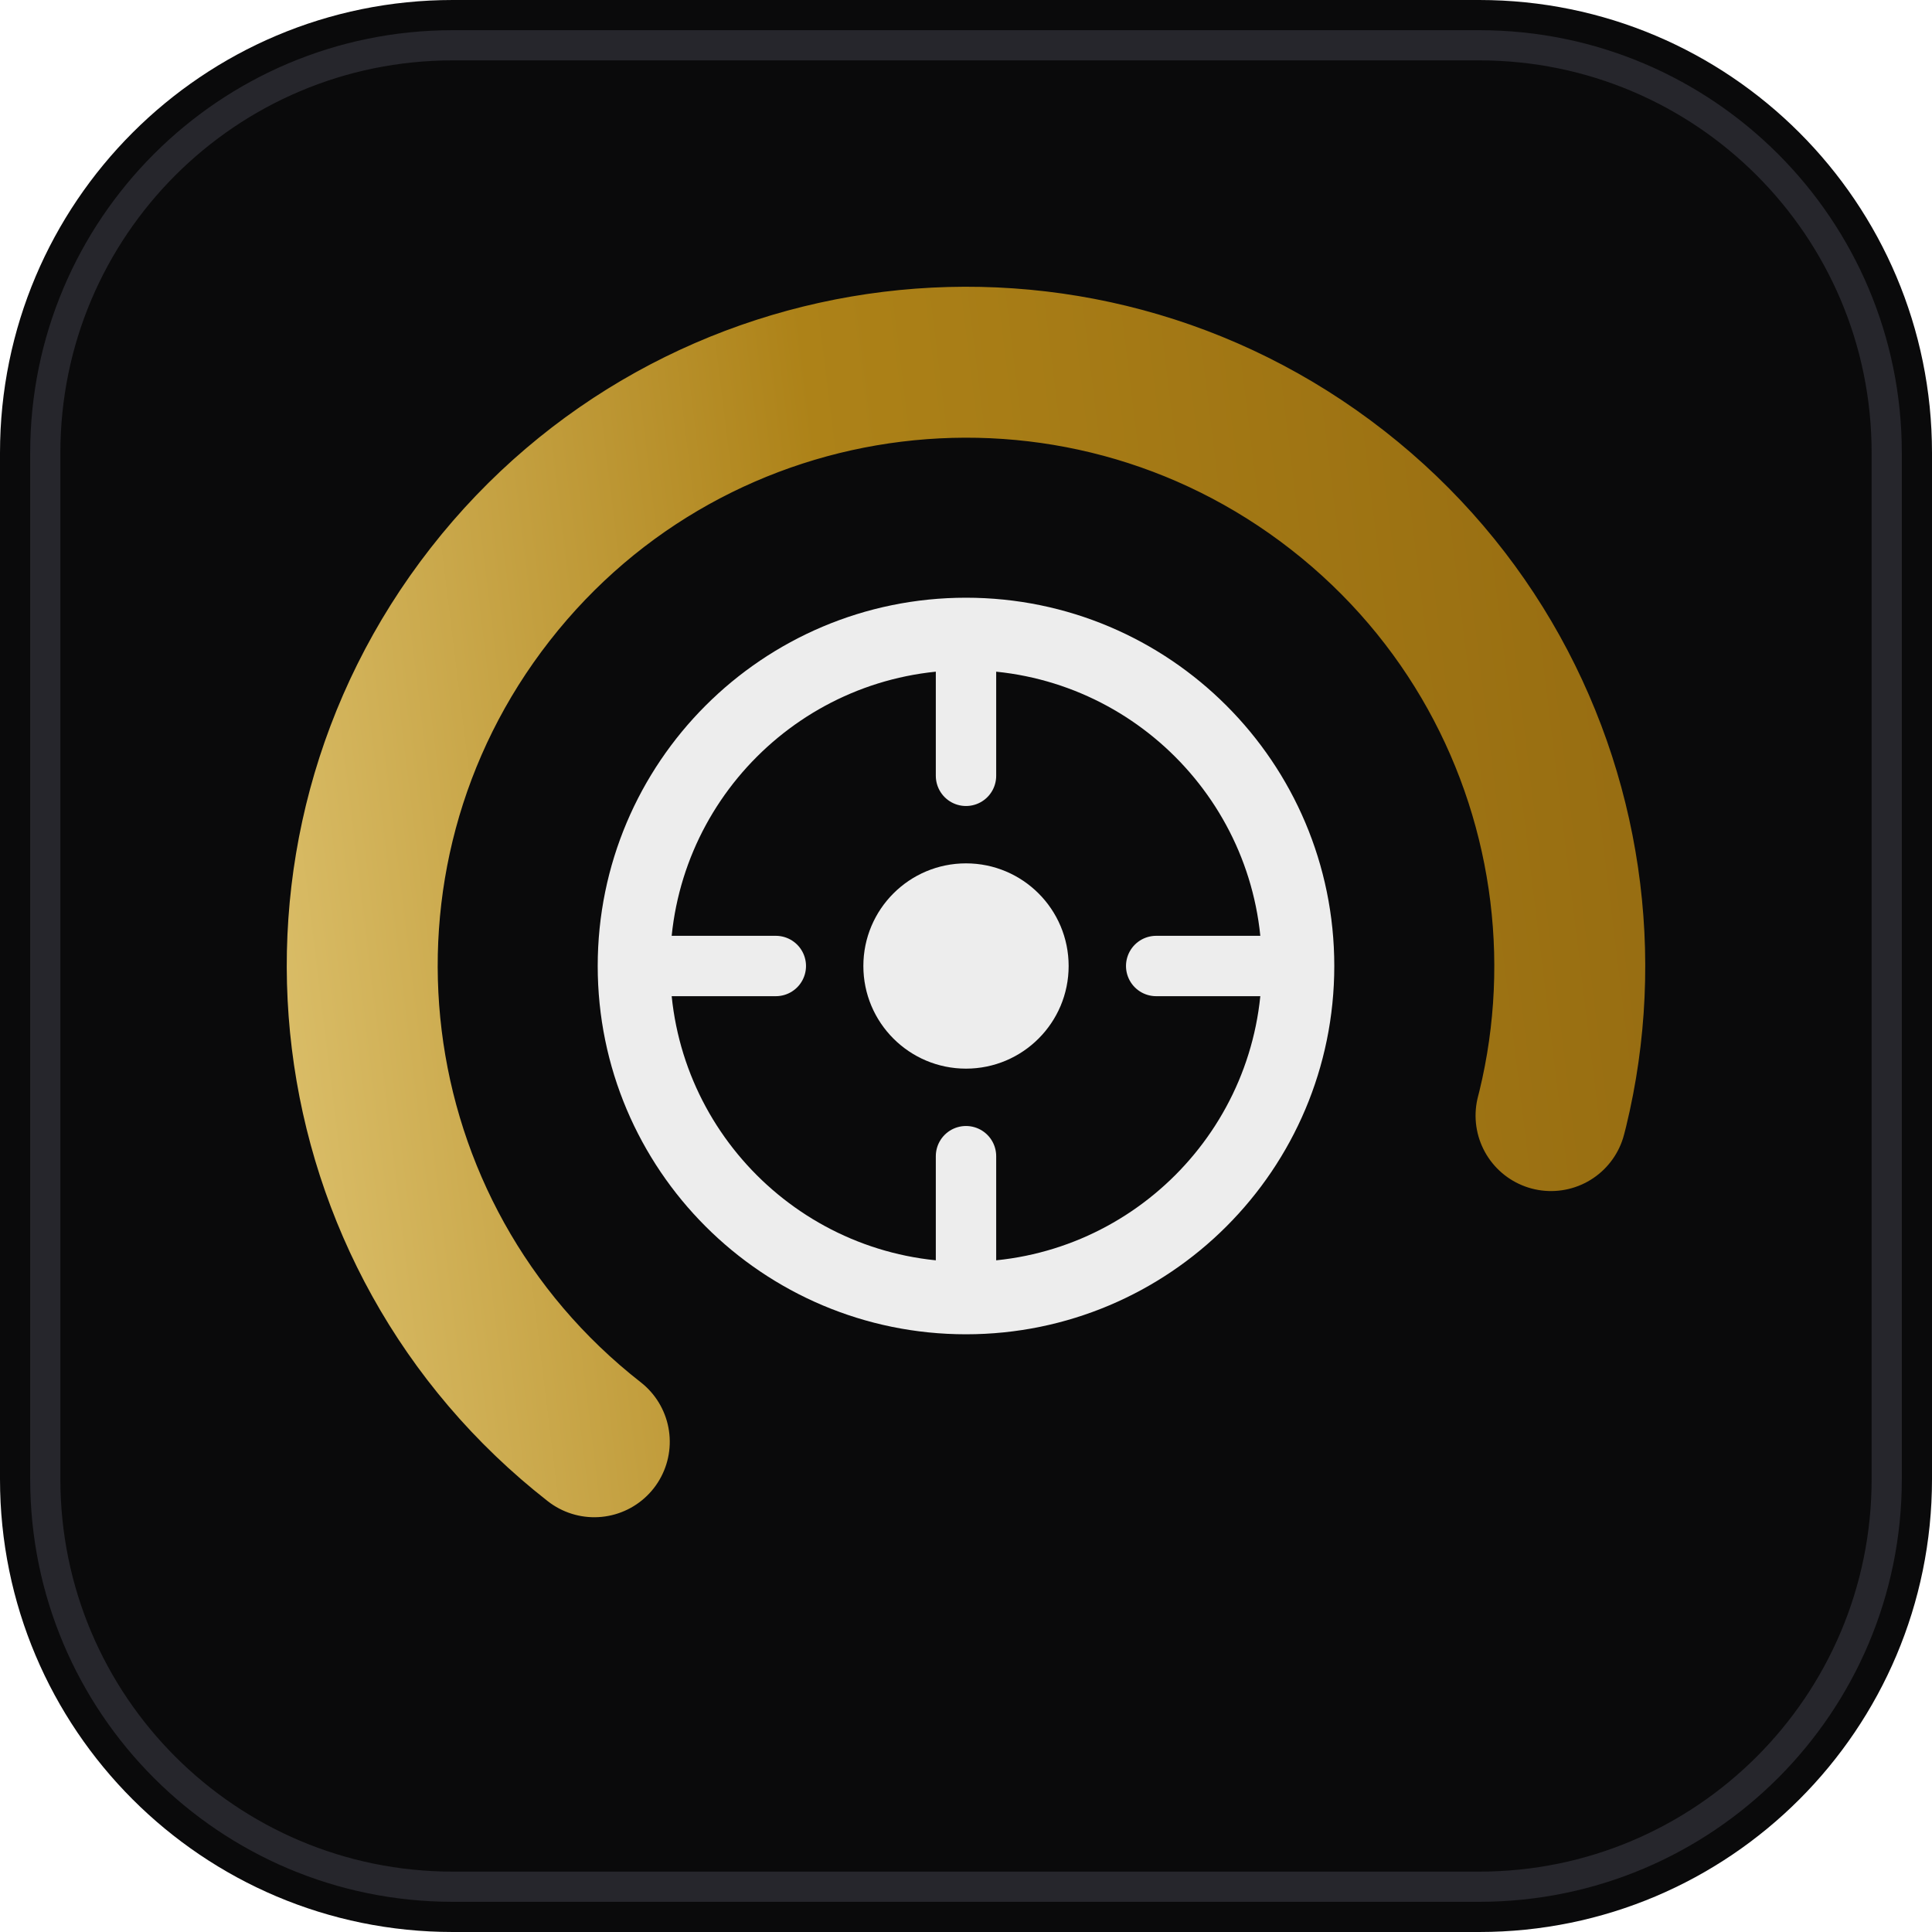
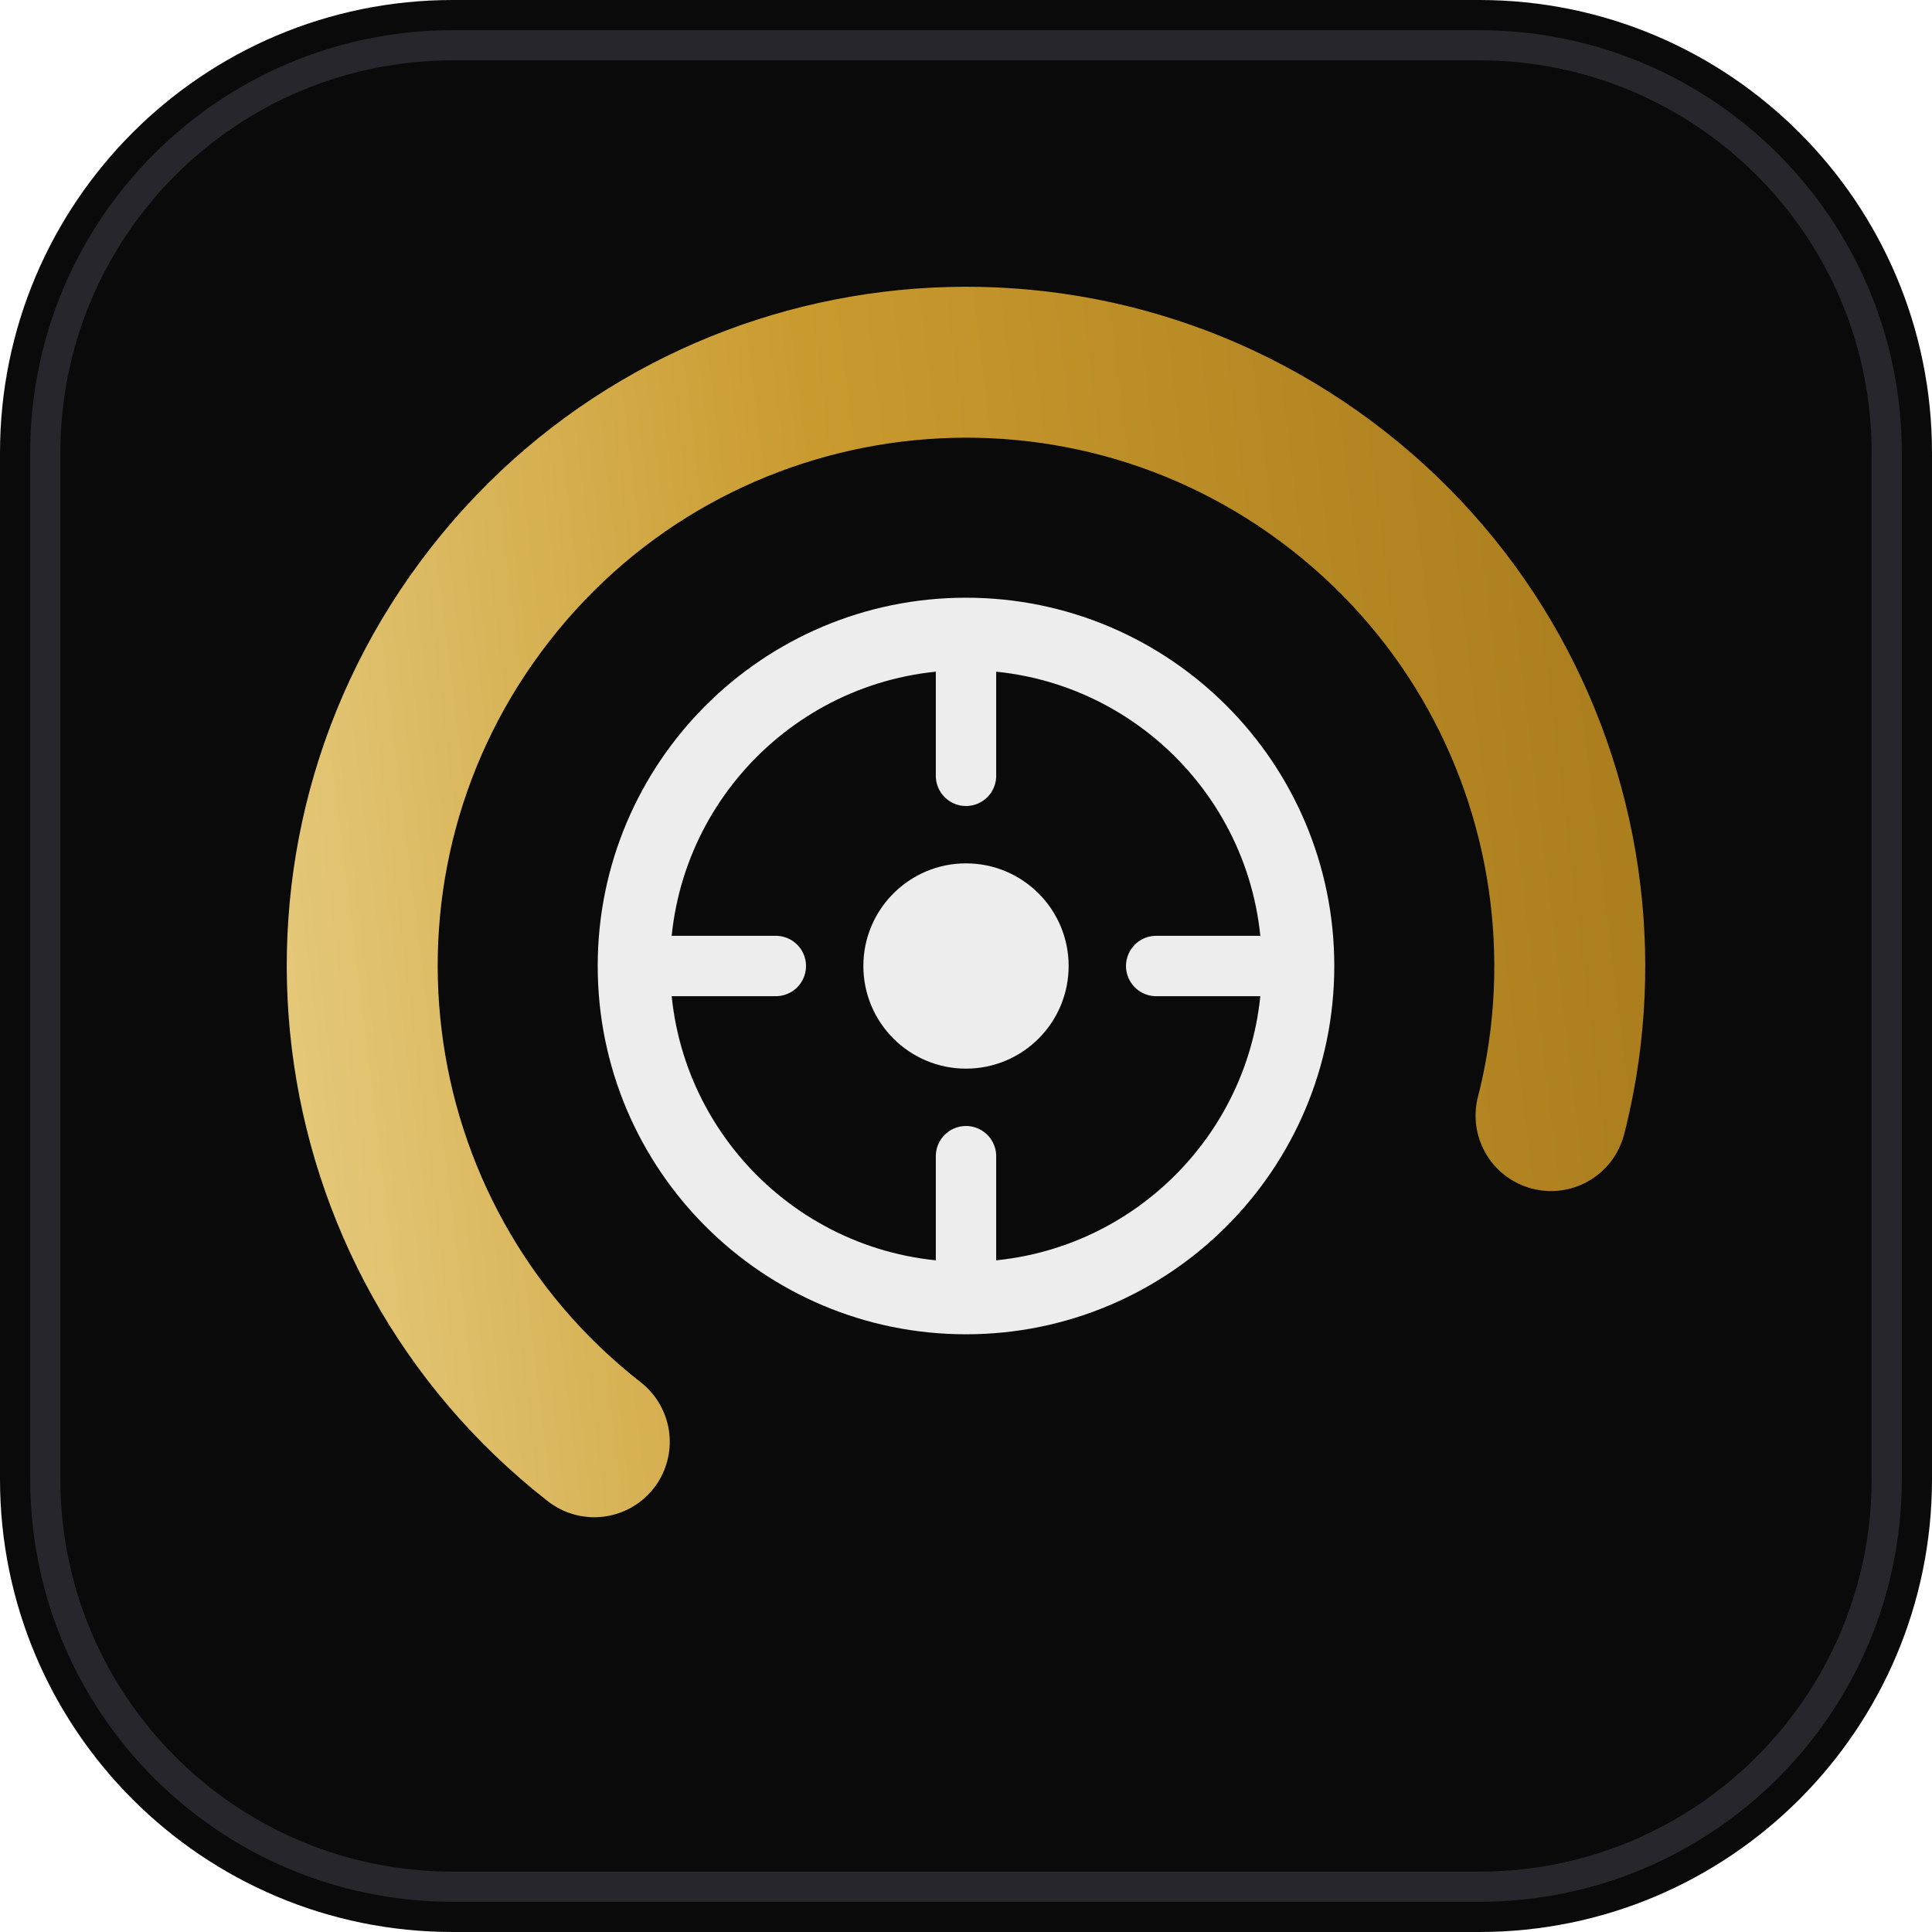
<svg xmlns="http://www.w3.org/2000/svg" viewBox="0 0 64 64" fill="none">
  <defs>
    <linearGradient id="tcg-g" x1="12" y1="12" x2="52" y2="52" gradientUnits="userSpaceOnUse">
-       <stop stop-color="#936910" />
-       <stop offset="0.55" stop-color="#AD8218" />
-       <stop offset="1" stop-color="#E6CD7D" />
+       <stop stop-color="#A4771A" />
+       <stop offset="0.55" stop-color="#C99A2E" />
+       <stop offset="1" stop-color="#ECD68F" />
    </linearGradient>
  </defs>
  <rect width="64" height="64" rx="15" fill="#0A0A0B" />
  <rect x="1.5" y="1.5" width="61" height="61" rx="13.5" stroke="#26262C" stroke-width="1" />
  <circle cx="32" cy="32" r="20" stroke="url(#tcg-g)" stroke-width="5" stroke-linecap="round" stroke-dasharray="86 40" transform="rotate(128 32 32)" />
  <circle cx="32" cy="32" r="11" stroke="#EDEDED" stroke-width="2.4" />
  <circle cx="32" cy="32" r="3.4" fill="#EDEDED" />
  <g stroke="#EDEDED" stroke-width="2" stroke-linecap="round">
    <path d="M32 21.5v4.2M32 38.3v4.2M21.5 32h4.2M38.3 32h4.2" />
  </g>
</svg>
